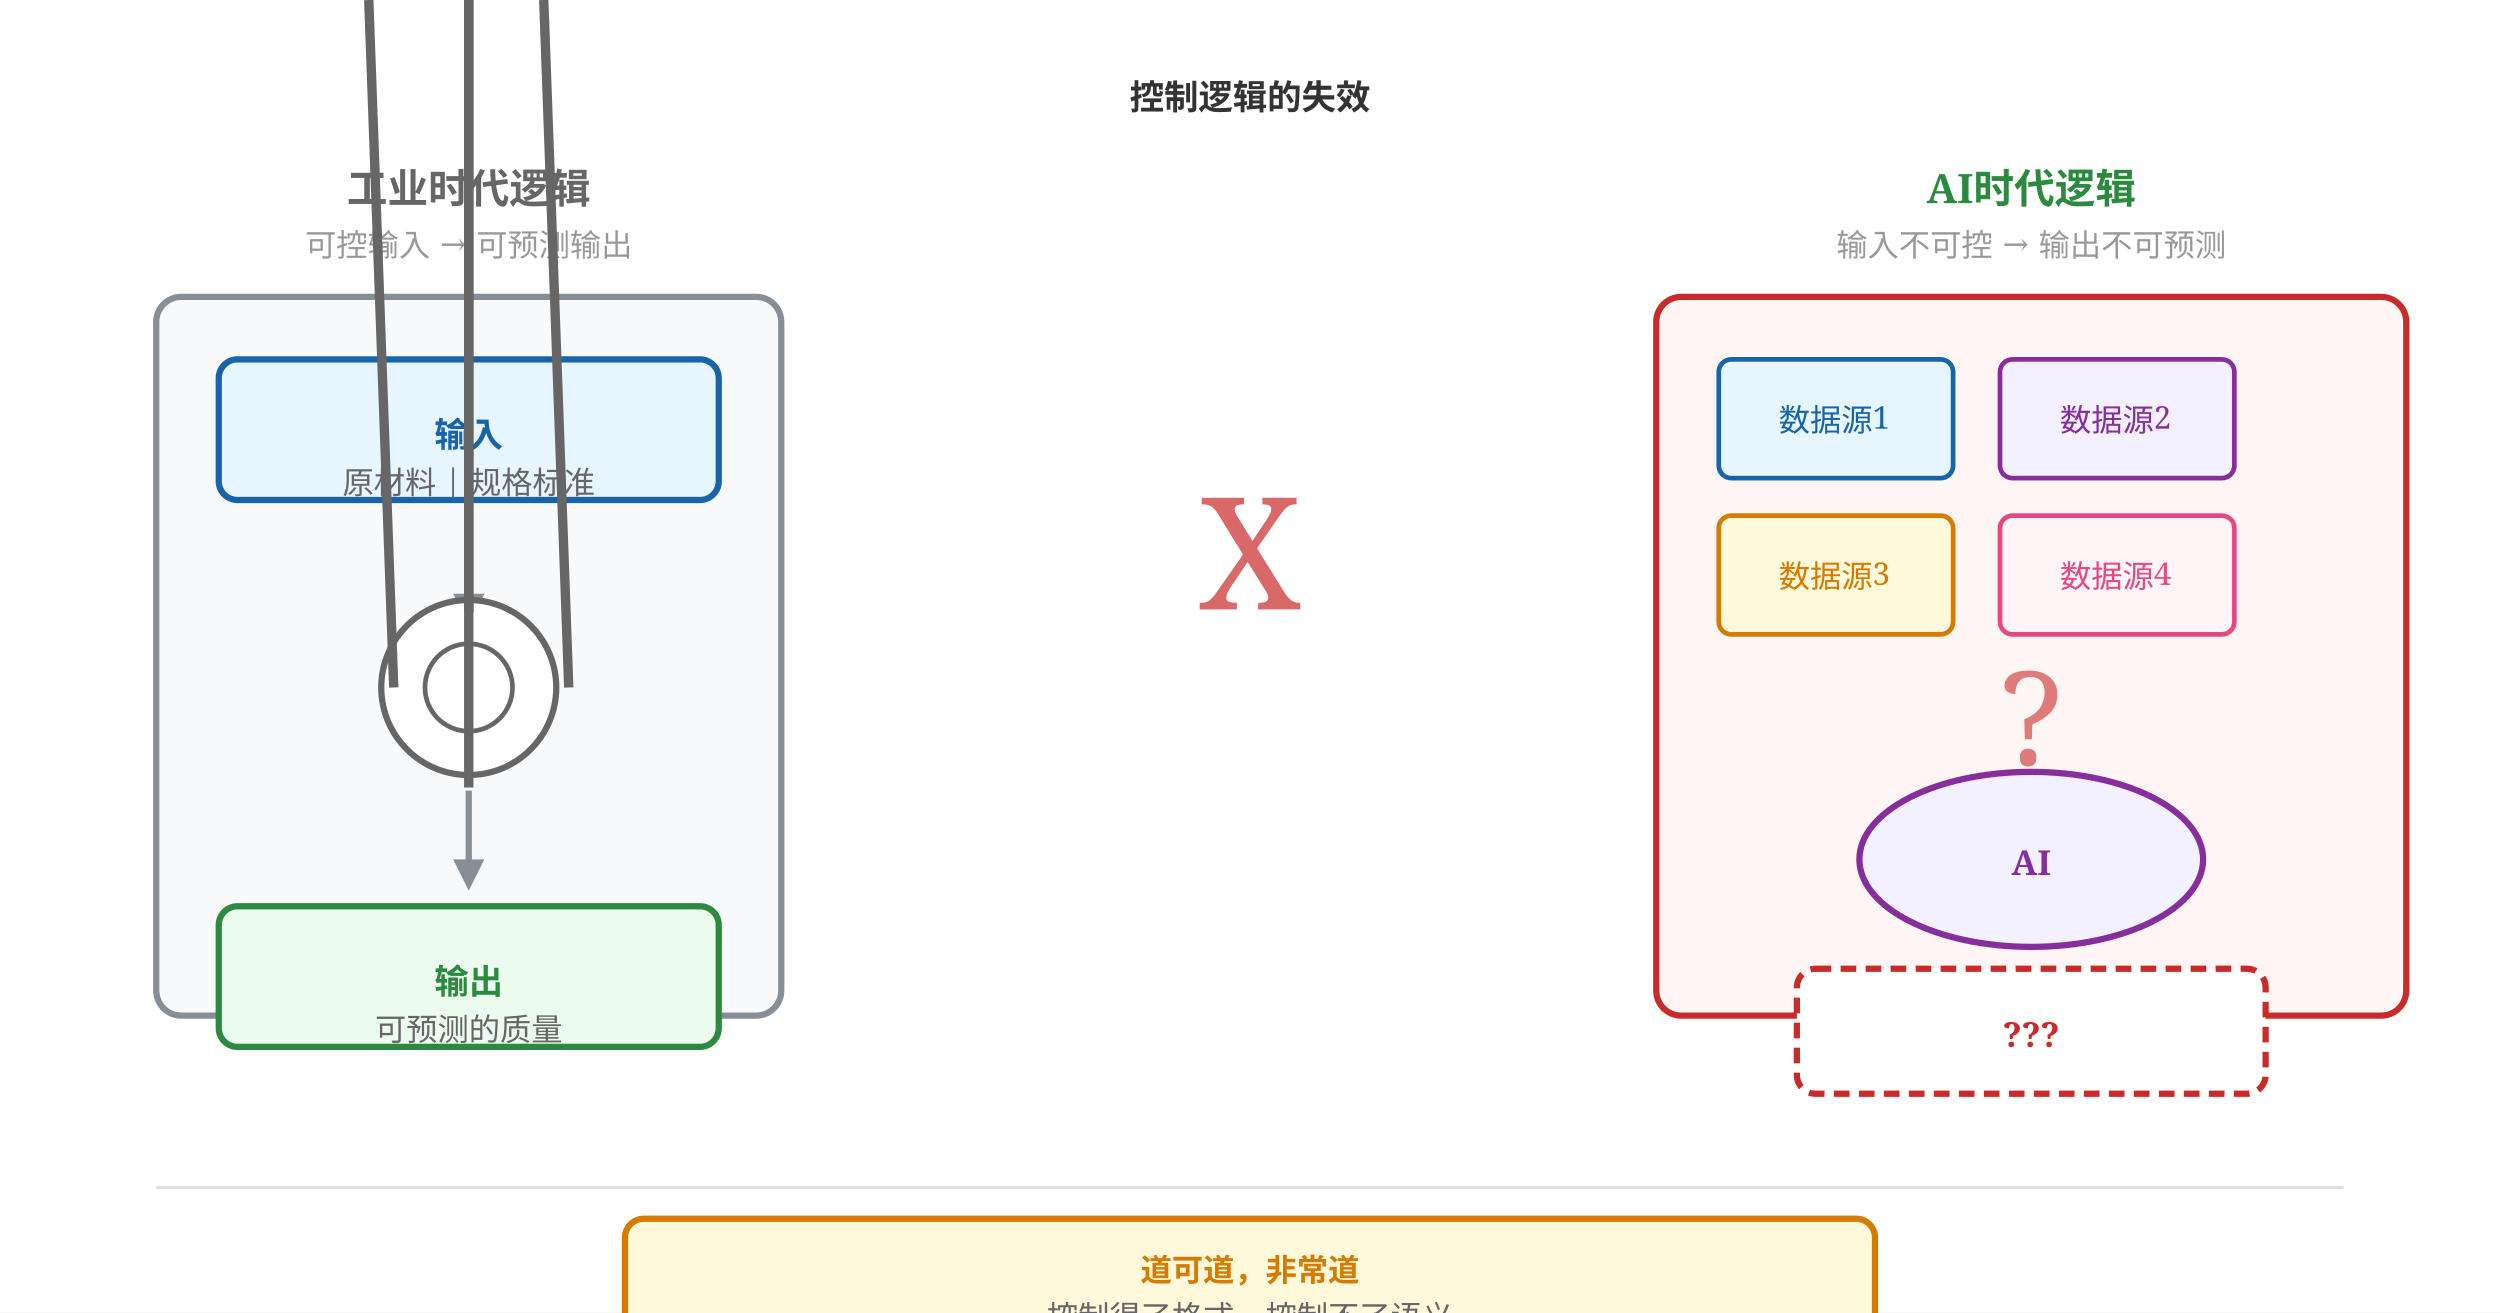
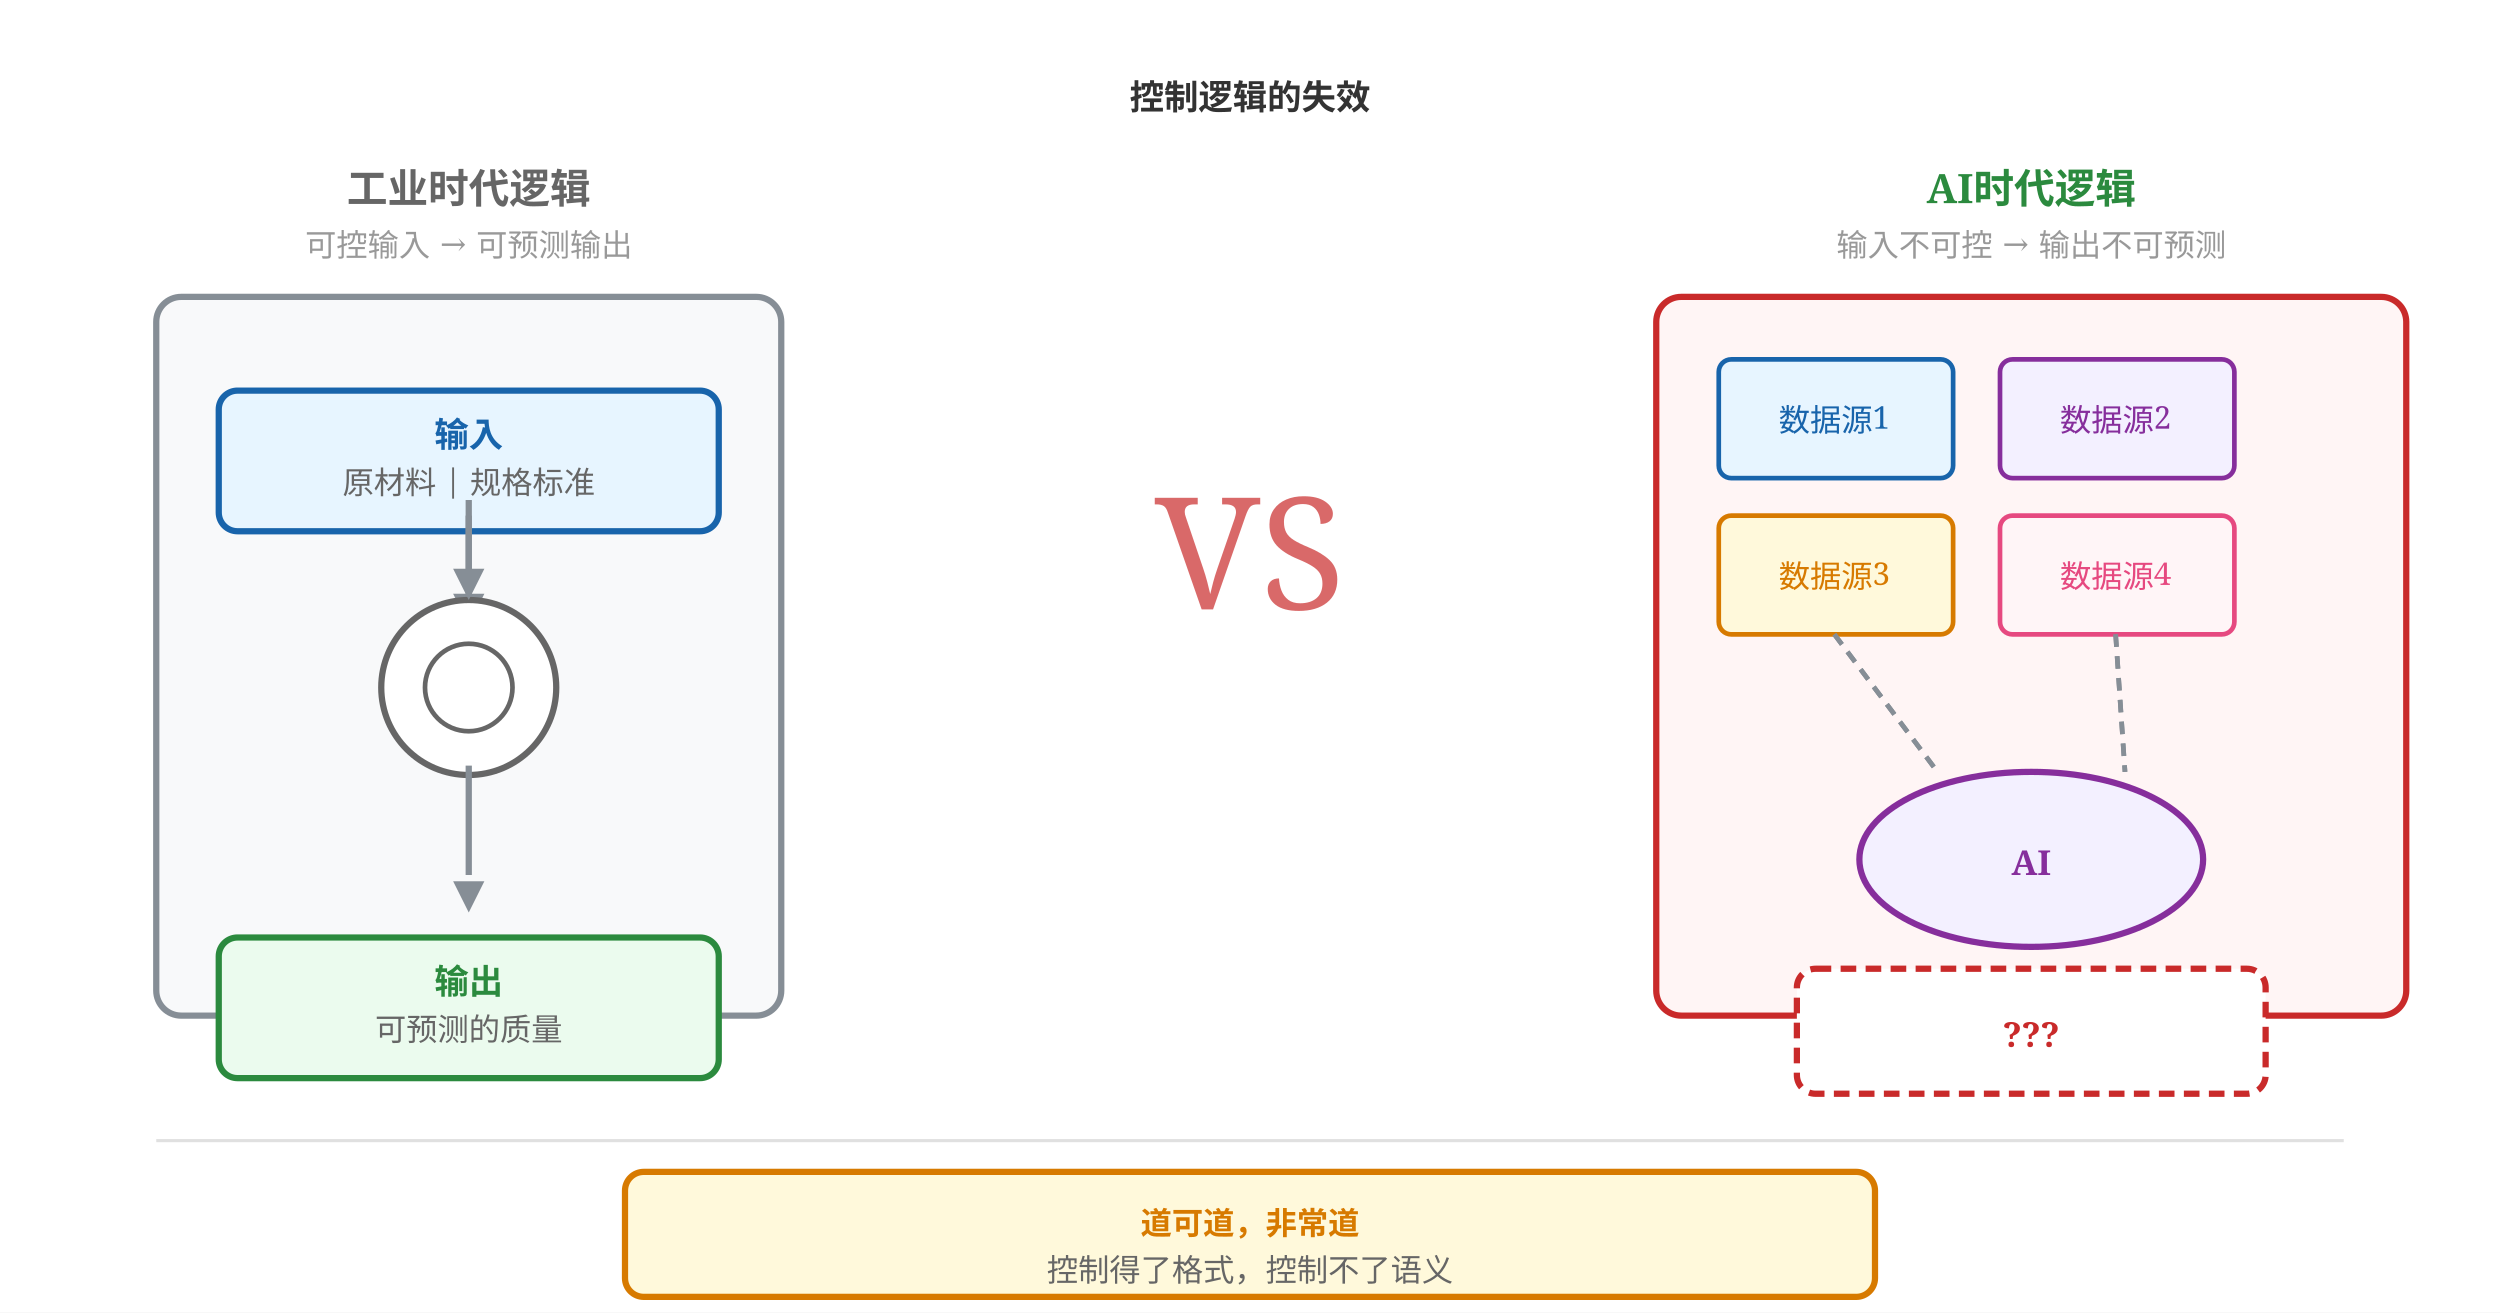
<svg xmlns="http://www.w3.org/2000/svg" viewBox="0 0 800 420" style="font-family: 'Songti SC', serif; background: #fefefe;">
  <rect width="800" height="420" fill="white" />
  <text x="400" y="35" text-anchor="middle" font-size="11" font-weight="bold" fill="#333">控制逻辑的失效</text>
  <text x="150" y="65" text-anchor="middle" font-size="13" font-weight="bold" fill="#666">工业时代逻辑</text>
  <text x="150" y="82" text-anchor="middle" font-size="10" fill="#999">可控输入 → 可预测输出</text>
  <rect x="50" y="95" width="200" height="230" rx="8" fill="#f8f9fa" stroke="#868e96" stroke-width="2" />
-   <rect x="70" y="115" width="160" height="45" rx="6" fill="#e7f5ff" stroke="#1864ab" stroke-width="2" />
+   <rect x="70" y="125" width="160" height="45" rx="6" fill="#e7f5ff" stroke="#1864ab" stroke-width="2" />
  <text x="150" y="143" text-anchor="middle" font-size="11" font-weight="bold" fill="#1864ab">输入</text>
  <text x="150" y="158" text-anchor="middle" font-size="10" fill="#666">原材料 | 规格标准</text>
  <path d="M150 165 L150 195" fill="none" stroke="#868e96" stroke-width="2" />
  <polygon points="150,200 145,190 155,190" fill="#868e96" />
  <circle cx="150" cy="220" r="28" fill="#fff" stroke="#666" stroke-width="2" />
  <circle cx="150" cy="220" r="14" fill="none" stroke="#666" stroke-width="1.5" />
-   <line x1="150" y="188" x2="150" y2="196" stroke="#666" stroke-width="3" />
-   <line x1="150" y="244" x2="150" y2="252" stroke="#666" stroke-width="3" />
-   <line x1="118" y="220" x2="126" y2="220" stroke="#666" stroke-width="3" />
-   <line x1="174" y="220" x2="182" y2="220" stroke="#666" stroke-width="3" />
-   <path d="M150 253 L150 280" fill="none" stroke="#868e96" stroke-width="2" />
-   <polygon points="150,285 145,275 155,275" fill="#868e96" />
-   <rect x="70" y="290" width="160" height="45" rx="6" fill="#ebfbee" stroke="#2b8a3e" stroke-width="2" />
+   <path d="M150 160 L150 185" fill="none" stroke="#868e96" stroke-width="2" />
+   <polygon points="150,192 145,182 155,182" fill="#868e96" />
+   <path d="M150 245 L150 280" fill="none" stroke="#868e96" stroke-width="2" />
+   <polygon points="150,292 145,282 155,282" fill="#868e96" />
+   <rect x="70" y="300" width="160" height="45" rx="6" fill="#ebfbee" stroke="#2b8a3e" stroke-width="2" />
  <text x="150" y="318" text-anchor="middle" font-size="11" font-weight="bold" fill="#2b8a3e">输出</text>
  <text x="150" y="333" text-anchor="middle" font-size="10" fill="#666">可预测的质量</text>
-   <text x="400" y="195" text-anchor="middle" font-size="50" fill="#c92a2a" opacity="0.7">X</text>
+   <text x="400" y="195" text-anchor="middle" font-size="50" fill="#c92a2a" opacity="0.7">VS</text>
  <text x="650" y="65" text-anchor="middle" font-size="13" font-weight="bold" fill="#2b8a3e">AI时代逻辑</text>
  <text x="650" y="82" text-anchor="middle" font-size="10" fill="#999">输入不可控 → 输出不可预测</text>
  <rect x="530" y="95" width="240" height="230" rx="8" fill="#fff5f5" stroke="#c92a2a" stroke-width="2" />
  <rect x="550" y="115" width="75" height="38" rx="4" fill="#e7f5ff" stroke="#1864ab" stroke-width="1.5" />
  <text x="587" y="138" text-anchor="middle" font-size="10" fill="#1864ab">数据源1</text>
  <rect x="640" y="115" width="75" height="38" rx="4" fill="#f3f0ff" stroke="#862e9c" stroke-width="1.5" />
  <text x="677" y="138" text-anchor="middle" font-size="10" fill="#862e9c">数据源2</text>
  <rect x="550" y="165" width="75" height="38" rx="4" fill="#fff9db" stroke="#d77a00" stroke-width="1.5" />
  <text x="587" y="188" text-anchor="middle" font-size="10" fill="#d77a00">数据源3</text>
  <rect x="640" y="165" width="75" height="38" rx="4" fill="#fff5f7" stroke="#e64980" stroke-width="1.5" />
  <text x="677" y="188" text-anchor="middle" font-size="10" fill="#e64980">数据源4</text>
-   <text x="650" y="245" text-anchor="middle" font-size="42" fill="#c92a2a" opacity="0.6">?</text>
+   <path d="M587 203 L620 247" fill="none" stroke="#868e96" stroke-width="1.5" stroke-dasharray="4,3" />
+   <path d="M677 203 L680 247" fill="none" stroke="#868e96" stroke-width="1.5" stroke-dasharray="4,3" />
+   <path d="M587 203 L620 247" fill="none" stroke="#868e96" stroke-width="1.5" stroke-dasharray="4,3" />
+   <path d="M677 203 L680 247" fill="none" stroke="#868e96" stroke-width="1.5" stroke-dasharray="4,3" />
  <ellipse cx="650" cy="275" rx="55" ry="28" fill="#f3f0ff" stroke="#862e9c" stroke-width="2" />
  <text x="650" y="280" text-anchor="middle" font-size="11" font-weight="bold" fill="#862e9c">AI</text>
  <rect x="575" y="310" width="150" height="40" rx="6" fill="#fff" stroke="#c92a2a" stroke-width="2" stroke-dasharray="5,3" />
  <text x="650" y="335" text-anchor="middle" font-size="11" font-weight="bold" fill="#c92a2a">???</text>
-   <line x1="50" y1="380" x2="750" y2="380" stroke="#e0e0e0" stroke-width="1" />
-   <rect x="200" y="390" width="400" height="40" rx="6" fill="#fff9db" stroke="#d77a00" stroke-width="2" />
-   <text x="400" y="410" text-anchor="middle" font-size="10" font-weight="bold" fill="#d77a00">道可道，非常道</text>
-   <text x="400" y="425" text-anchor="middle" font-size="10" fill="#666">控制得了格式，控制不了语义</text>
+   <line x1="50" y1="365" x2="750" y2="365" stroke="#e0e0e0" stroke-width="1" />
+   <rect x="200" y="375" width="400" height="40" rx="6" fill="#fff9db" stroke="#d77a00" stroke-width="2" />
+   <text x="400" y="395" text-anchor="middle" font-size="10" font-weight="bold" fill="#d77a00">道可道，非常道</text>
+   <text x="400" y="410" text-anchor="middle" font-size="10" fill="#666">控制得了格式，控制不了语义</text>
</svg>
